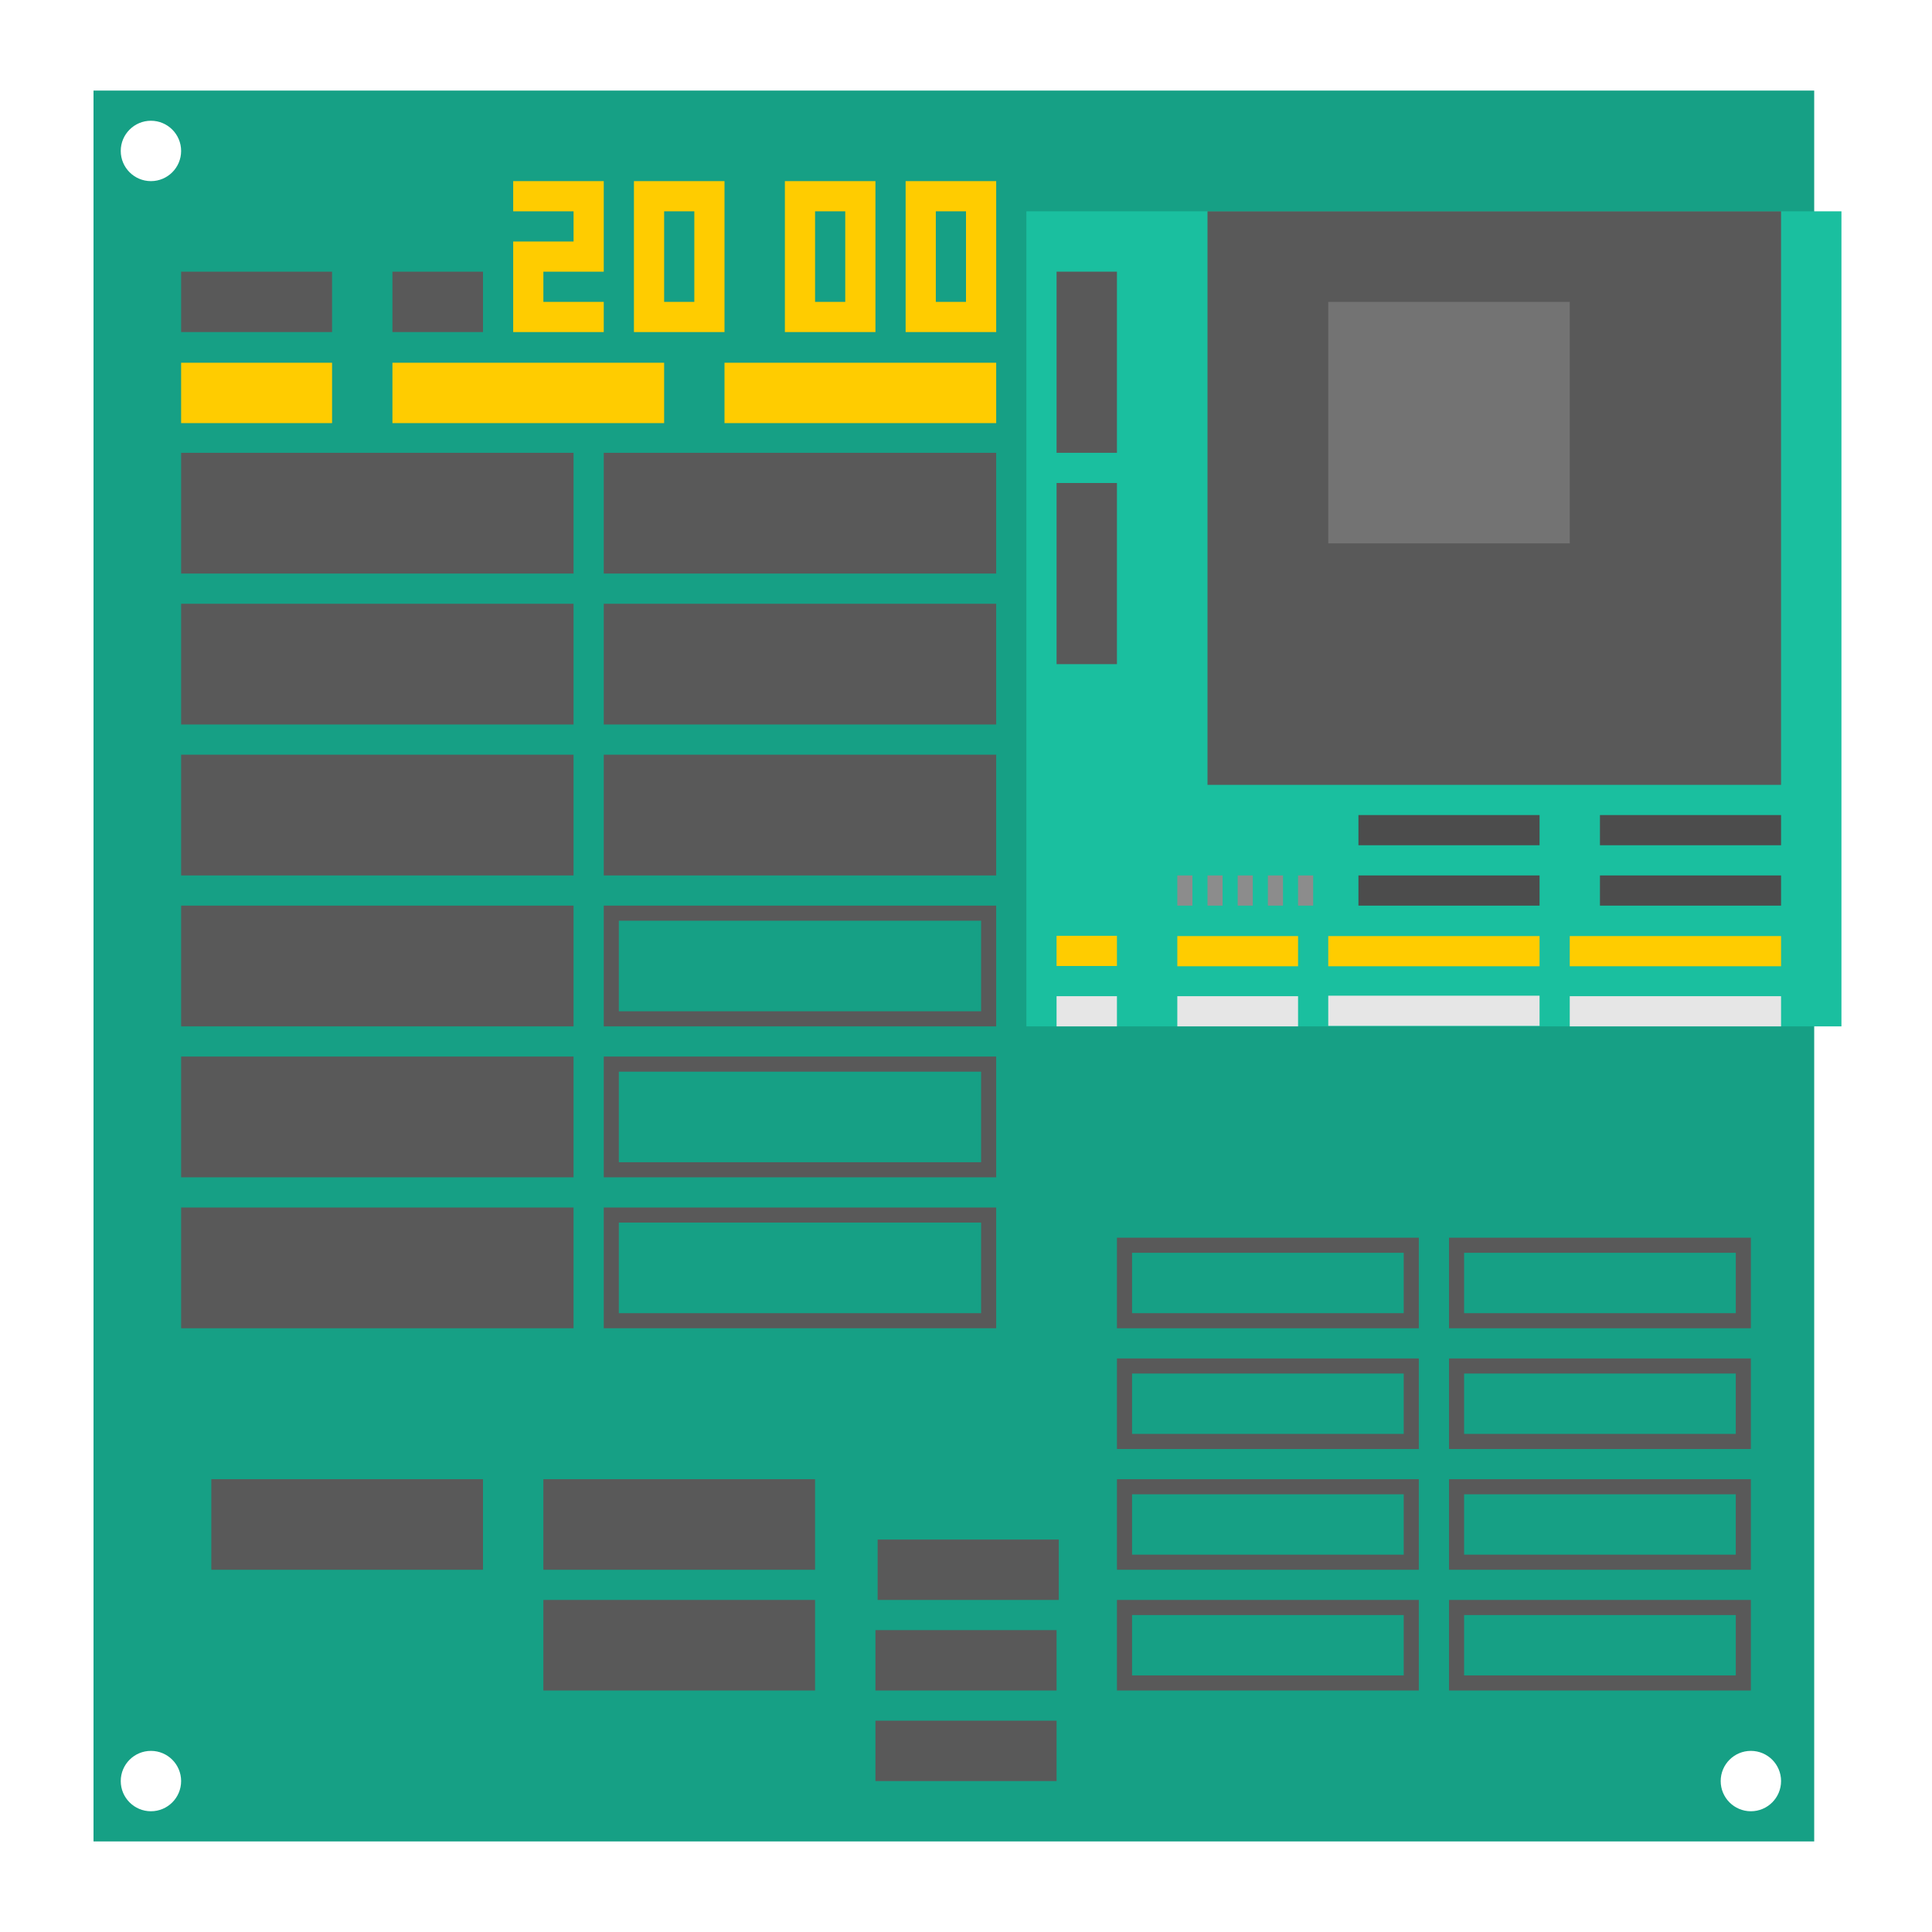
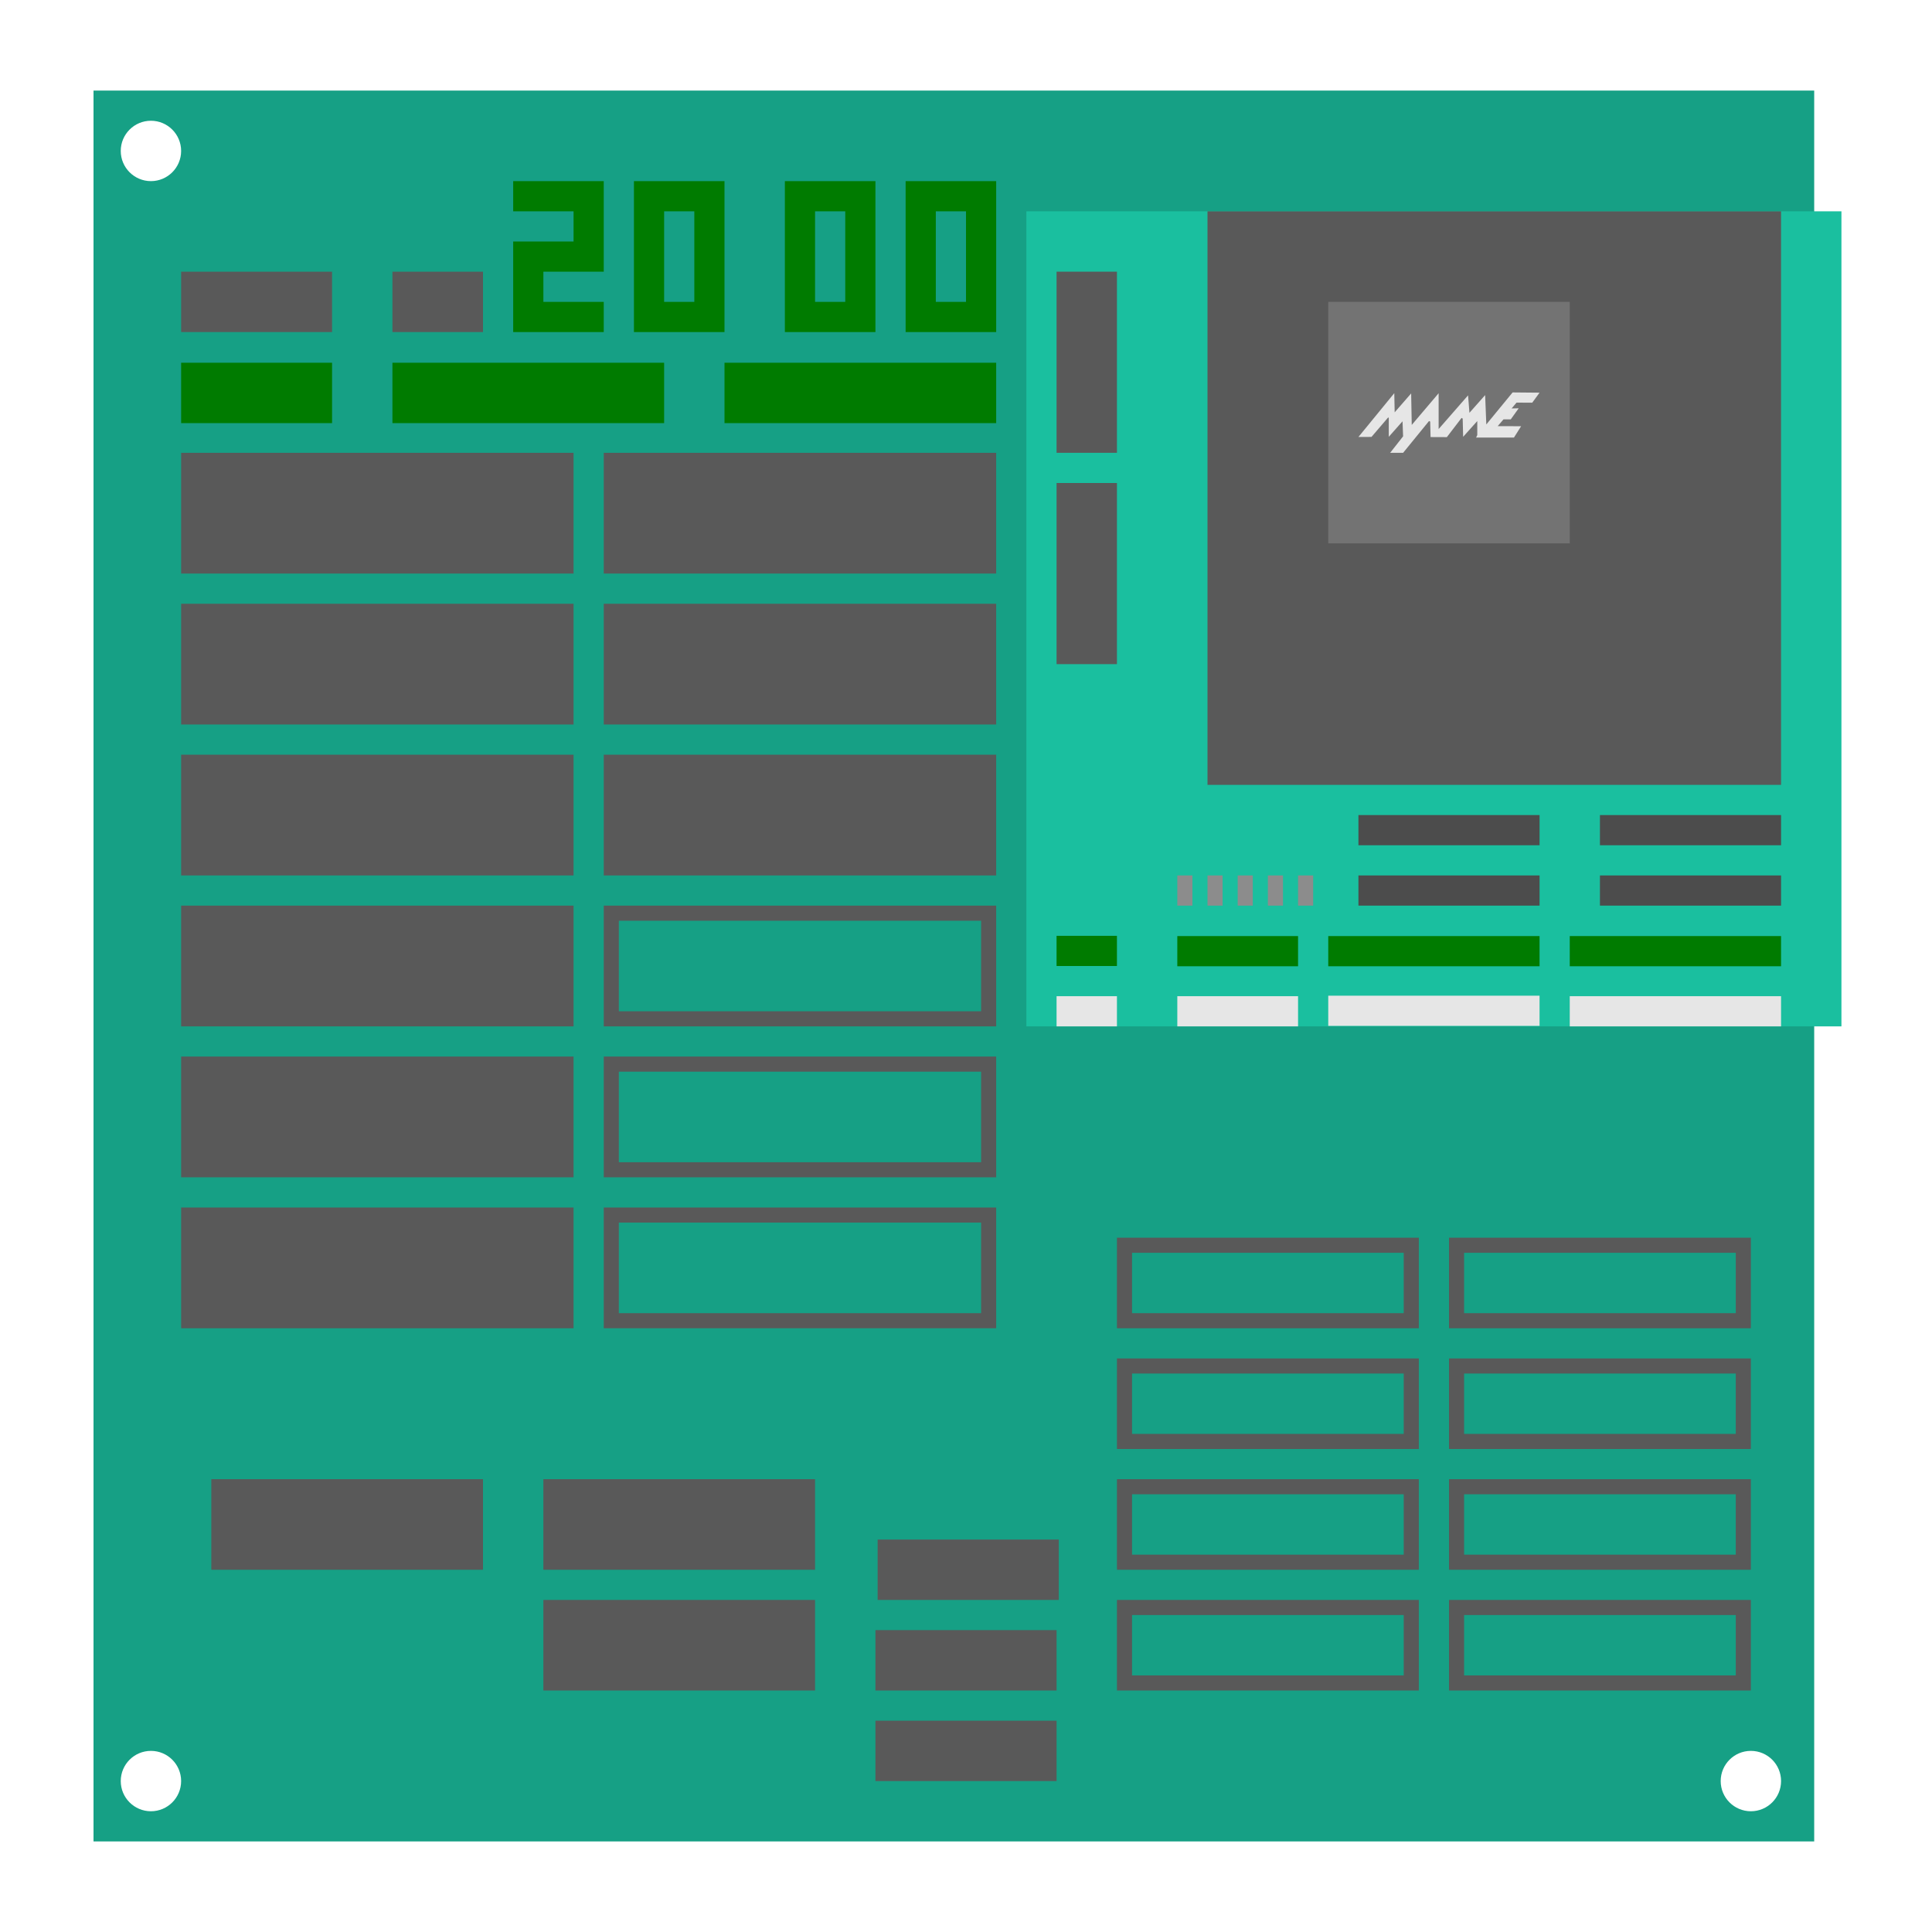
<svg xmlns="http://www.w3.org/2000/svg" viewBox="0 0 341.333 341.333" height="341.333" width="341.333" xml:space="preserve" id="svg2" version="1.1">
  <defs id="defs6">
    <clipPath id="clipPath18" clipPathUnits="userSpaceOnUse">
      <path id="path16" d="M 0,256 H 256 V 0 H 0 Z" />
    </clipPath>
    <clipPath id="clipPath26" clipPathUnits="userSpaceOnUse">
      <path id="path24" d="M 4,252 H 252 V 4 H 4 Z" />
    </clipPath>
+     <pattern y="0" x="0" height="6" width="6" patternUnits="userSpaceOnUse" id="EMFhbasepattern" />
  </defs>
  <g id="g36" transform="matrix(1.333333,0,0,-1.333333,309.3333,320)">
    <path d="M 0,0 C -2.209,0 -4,1.791 -4,4 -4,6.209 -2.209,8 0,8 2.209,8 4,6.209 4,4 4,1.791 2.209,0 0,0 m -212,216 c -2.209,0 -4,1.791 -4,4 0,2.209 1.791,4 4,4 2.209,0 4,-1.791 4,-4 0,-2.209 -1.791,-4 -4,-4 m 0,-216 c -2.209,0 -4,1.791 -4,4 0,2.209 1.791,4 4,4 2.209,0 4,-1.791 4,-4 0,-2.209 -1.791,-4 -4,-4 m -7.609,-4 h 228 v 232 h -228 z" style="fill:#16a085;fill-opacity:1;fill-rule:nonzero;stroke:none" id="path38" />
  </g>
  <path d="m 325.333,181.333 h -144 V 37.333 h 144 z" style="fill:#1abf9f;fill-opacity:1;fill-rule:nonzero;stroke:none;stroke-width:1.333" id="path40" />
  <path d="M 314.667,138.667 H 213.333 V 37.333 h 101.333 z" style="fill:#595959;fill-opacity:1;fill-rule:nonzero;stroke:none;stroke-width:1.333" id="path42" />
  <path d="M 277.333,96 H 234.667 V 53.333 h 42.667 z" style="fill:#737373;fill-opacity:1;fill-rule:nonzero;stroke:none;stroke-width:1.333" id="path44" />
  <path d="M 197.333,80 H 186.667 V 48 h 10.667 z" style="fill:#595959;fill-opacity:1;fill-rule:nonzero;stroke:none;stroke-width:1.333" id="path46" />
  <path d="M 197.333,117.333 H 186.667 V 85.333 h 10.667 z" style="fill:#595959;fill-opacity:1;fill-rule:nonzero;stroke:none;stroke-width:1.333" id="path48" />
  <path d="M 272,181.245 H 234.667 V 175.912 h 37.333 z" style="fill:#e6e6e6;fill-opacity:1;fill-rule:nonzero;stroke:none;stroke-width:1.333" id="path50" />
  <path d="M 229.333,181.333 H 208 V 176 h 21.333 z" style="fill:#e6e6e6;fill-opacity:1;fill-rule:nonzero;stroke:none;stroke-width:1.333" id="path52" />
  <path d="M 197.333,181.333 H 186.667 V 176 h 10.667 z" style="fill:#e6e6e6;fill-opacity:1;fill-rule:nonzero;stroke:none;stroke-width:1.333" id="path54" />
  <path d="M 314.667,181.333 H 277.333 V 176 h 37.333 z" style="fill:#e6e6e6;fill-opacity:1;fill-rule:nonzero;stroke:none;stroke-width:1.333" id="path56" />
-   <path d="M 272,170.713 H 234.667 V 165.38 h 37.333 z" style="fill:#ffcc00;fill-opacity:1;fill-rule:nonzero;stroke:none;stroke-width:1.333" id="path58" />
-   <path d="M 229.333,170.713 H 208 V 165.38 h 21.333 z" style="fill:#ffcc00;fill-opacity:1;fill-rule:nonzero;stroke:none;stroke-width:1.333" id="path60" />
-   <path d="m 197.333,170.667 h -10.667 v -5.333 h 10.667 z" style="fill:#ffcc00;fill-opacity:1;fill-rule:nonzero;stroke:none;stroke-width:1.333" id="path62" />
-   <path d="M 314.667,170.713 H 277.333 V 165.38 h 37.333 z" style="fill:#ffcc00;fill-opacity:1;fill-rule:nonzero;stroke:none;stroke-width:1.333" id="path64" />
-   <path d="M 58.667,74.753 H 32 V 64.087 h 26.667 z" style="fill:#ffcc00;fill-opacity:1;fill-rule:nonzero;stroke:none;stroke-width:1.333" id="path66" />
-   <path d="M 117.333,74.753 H 69.333 V 64.087 h 48 z" style="fill:#ffcc00;fill-opacity:1;fill-rule:nonzero;stroke:none;stroke-width:1.333" id="path68" />
-   <path d="M 176,74.753 H 128 V 64.087 h 48 z" style="fill:#ffcc00;fill-opacity:1;fill-rule:nonzero;stroke:none;stroke-width:1.333" id="path70" />
+   <path d="M 272,170.713 H 234.667 V 165.38 h 37.333 z" style="fill:#007b00;fill-opacity:1;fill-rule:nonzero;stroke:none;stroke-width:1.333" id="path58" />
+   <path d="M 229.333,170.713 H 208 V 165.38 h 21.333 z" style="fill:#007b00;fill-opacity:1;fill-rule:nonzero;stroke:none;stroke-width:1.333" id="path60" />
+   <path d="m 197.333,170.667 h -10.667 v -5.333 h 10.667 z" style="fill:#007b00;fill-opacity:1;fill-rule:nonzero;stroke:none;stroke-width:1.333" id="path62" />
+   <path d="M 314.667,170.713 H 277.333 V 165.38 h 37.333 z" style="fill:#007b00;fill-opacity:1;fill-rule:nonzero;stroke:none;stroke-width:1.333" id="path64" />
+   <path d="M 58.667,74.753 H 32 V 64.087 h 26.667 z" style="fill:#007b00;fill-opacity:1;fill-rule:nonzero;stroke:none;stroke-width:1.333" id="path66" />
+   <path d="M 117.333,74.753 H 69.333 V 64.087 h 48 z" style="fill:#007b00;fill-opacity:1;fill-rule:nonzero;stroke:none;stroke-width:1.333" id="path68" />
+   <path d="M 176,74.753 H 128 V 64.087 h 48 z" style="fill:#007b00;fill-opacity:1;fill-rule:nonzero;stroke:none;stroke-width:1.333" id="path70" />
  <path d="m 272,149.333 h -32 V 144 h 32 z" style="fill:#4c4c4c;fill-opacity:1;fill-rule:nonzero;stroke:none;stroke-width:1.333" id="path72" />
  <path d="m 272,160 h -32 v -5.333 h 32 z" style="fill:#4c4c4c;fill-opacity:1;fill-rule:nonzero;stroke:none;stroke-width:1.333" id="path74" />
  <path d="m 314.667,149.333 h -32 V 144 h 32 z" style="fill:#4c4c4c;fill-opacity:1;fill-rule:nonzero;stroke:none;stroke-width:1.333" id="path76" />
  <path d="m 314.667,160 h -32 v -5.333 h 32 z" style="fill:#4c4c4c;fill-opacity:1;fill-rule:nonzero;stroke:none;stroke-width:1.333" id="path78" />
  <path d="m 210.667,160 h -2.667 v -5.333 h 2.667 z" style="fill:#8c8c8c;fill-opacity:1;fill-rule:nonzero;stroke:none;stroke-width:1.333" id="path80" />
  <path d="m 216,160 h -2.667 v -5.333 h 2.667 z" style="fill:#8c8c8c;fill-opacity:1;fill-rule:nonzero;stroke:none;stroke-width:1.333" id="path82" />
  <path d="m 221.333,160 h -2.667 v -5.333 h 2.667 z" style="fill:#8c8c8c;fill-opacity:1;fill-rule:nonzero;stroke:none;stroke-width:1.333" id="path84" />
  <path d="m 226.667,160 h -2.667 v -5.333 h 2.667 z" style="fill:#8c8c8c;fill-opacity:1;fill-rule:nonzero;stroke:none;stroke-width:1.333" id="path86" />
  <path d="m 232,160 h -2.667 v -5.333 h 2.667 z" style="fill:#8c8c8c;fill-opacity:1;fill-rule:nonzero;stroke:none;stroke-width:1.333" id="path88" />
  <path d="M 101.333,101.333 H 32 V 80 h 69.333 z" style="fill:#595959;fill-opacity:1;fill-rule:nonzero;stroke:none;stroke-width:1.333" id="path90" />
  <path d="M 176,101.333 H 106.667 V 80 H 176 Z" style="fill:#595959;fill-opacity:1;fill-rule:nonzero;stroke:none;stroke-width:1.333" id="path92" />
  <path d="M 101.333,128 H 32 v -21.333 h 69.333 z" style="fill:#595959;fill-opacity:1;fill-rule:nonzero;stroke:none;stroke-width:1.333" id="path94" />
  <path d="M 176,128 H 106.667 V 106.667 H 176 Z" style="fill:#595959;fill-opacity:1;fill-rule:nonzero;stroke:none;stroke-width:1.333" id="path96" />
  <path d="M 101.333,154.667 H 32 v -21.333 h 69.333 z" style="fill:#595959;fill-opacity:1;fill-rule:nonzero;stroke:none;stroke-width:1.333" id="path98" />
  <path d="M 176,154.667 H 106.667 V 133.333 H 176 Z" style="fill:#595959;fill-opacity:1;fill-rule:nonzero;stroke:none;stroke-width:1.333" id="path100" />
  <path d="M 101.333,181.333 H 32 V 160 h 69.333 z" style="fill:#595959;fill-opacity:1;fill-rule:nonzero;stroke:none;stroke-width:1.333" id="path102" />
  <path d="m 176,160 h -69.333 v 21.333 H 176 Z m -2.667,18.667 h -64 v -16 h 64 z" style="fill:#595959;fill-opacity:1;fill-rule:nonzero;stroke:none;stroke-width:1.333" id="path104" />
  <path d="M 101.333,208 H 32 v -21.333 h 69.333 z" style="fill:#595959;fill-opacity:1;fill-rule:nonzero;stroke:none;stroke-width:1.333" id="path106" />
  <path d="M 176,186.667 H 106.667 V 208 H 176 Z m -2.667,18.667 h -64 v -16 h 64 z" style="fill:#595959;fill-opacity:1;fill-rule:nonzero;stroke:none;stroke-width:1.333" id="path108" />
  <path d="M 101.333,234.667 H 32 v -21.333 h 69.333 z" style="fill:#595959;fill-opacity:1;fill-rule:nonzero;stroke:none;stroke-width:1.333" id="path110" />
  <path d="m 176,213.333 h -69.333 v 21.333 H 176 Z M 173.333,232 h -64 v -16 h 64 z" style="fill:#595959;fill-opacity:1;fill-rule:nonzero;stroke:none;stroke-width:1.333" id="path112" />
  <path d="M 85.333,277.333 H 37.333 v -16 h 48 z" style="fill:#595959;fill-opacity:1;fill-rule:nonzero;stroke:none;stroke-width:1.333" id="path114" />
  <path d="M 144,277.333 H 96 v -16 H 144 Z" style="fill:#595959;fill-opacity:1;fill-rule:nonzero;stroke:none;stroke-width:1.333" id="path116" />
  <path d="M 144,298.667 H 96 v -16 H 144 Z" style="fill:#595959;fill-opacity:1;fill-rule:nonzero;stroke:none;stroke-width:1.333" id="path118" />
  <path d="m 250.667,218.667 h -53.333 v 16 h 53.333 z M 248,232 H 200 v -10.667 h 48 z" style="fill:#595959;fill-opacity:1;fill-rule:nonzero;stroke:none;stroke-width:1.333" id="path120" />
  <path d="m 250.667,240 h -53.333 v 16 h 53.333 z m -2.667,13.333 H 200 v -10.667 h 48 z" style="fill:#595959;fill-opacity:1;fill-rule:nonzero;stroke:none;stroke-width:1.333" id="path122" />
  <path d="m 250.667,261.333 h -53.333 v 16 h 53.333 z m -2.667,13.333 H 200 V 264 h 48 z" style="fill:#595959;fill-opacity:1;fill-rule:nonzero;stroke:none;stroke-width:1.333" id="path124" />
  <path d="m 250.667,282.667 h -53.333 v 16 h 53.333 z M 248,296 H 200 v -10.667 h 48 z" style="fill:#595959;fill-opacity:1;fill-rule:nonzero;stroke:none;stroke-width:1.333" id="path126" />
  <path d="m 309.333,218.667 h -53.333 v 16 h 53.333 z M 306.667,232 h -48 v -10.667 h 48 z" style="fill:#595959;fill-opacity:1;fill-rule:nonzero;stroke:none;stroke-width:1.333" id="path128" />
  <path d="m 309.333,240 h -53.333 v 16 h 53.333 z m -2.667,13.333 h -48 v -10.667 h 48 z" style="fill:#595959;fill-opacity:1;fill-rule:nonzero;stroke:none;stroke-width:1.333" id="path130" />
  <path d="m 309.333,261.333 h -53.333 v 16 h 53.333 z m -2.667,13.333 h -48 V 264 h 48 z" style="fill:#595959;fill-opacity:1;fill-rule:nonzero;stroke:none;stroke-width:1.333" id="path132" />
  <path d="m 309.333,282.667 h -53.333 v 16 h 53.333 z M 306.667,296 h -48 v -10.667 h 48 z" style="fill:#595959;fill-opacity:1;fill-rule:nonzero;stroke:none;stroke-width:1.333" id="path134" />
  <path d="m 187.056,282.667 h -32 V 272 h 32 z" style="fill:#595959;fill-opacity:1;fill-rule:nonzero;stroke:none;stroke-width:1.333" id="path136" />
  <path d="m 186.667,298.667 h -32 V 288 h 32 z" style="fill:#595959;fill-opacity:1;fill-rule:nonzero;stroke:none;stroke-width:1.333" id="path138" />
  <path d="m 186.667,314.667 h -32 V 304 h 32 z" style="fill:#595959;fill-opacity:1;fill-rule:nonzero;stroke:none;stroke-width:1.333" id="path140" />
  <path d="M 58.667,58.667 H 32 V 48 h 26.667 z" style="fill:#595959;fill-opacity:1;fill-rule:nonzero;stroke:none;stroke-width:1.333" id="path142" />
  <path d="M 85.333,58.667 H 69.333 V 48 h 16 z" style="fill:#595959;fill-opacity:1;fill-rule:nonzero;stroke:none;stroke-width:1.333" id="path144" />
-   <g id="g146" transform="matrix(1.333333,0,0,-1.333333,90.66666,37.33334)" style="fill:#ffcc00">
-     <path d="M 0,0 H 8 V -4 H 0 v -4 -8 h 4 8 v 4 H 4 v 4 h 4 4 V 0 4 H 0 Z" style="fill:#ffcc00;fill-opacity:1;fill-rule:nonzero;stroke:none" id="path148" />
+   <g id="g146" transform="matrix(1.333333,0,0,-1.333333,90.66666,37.33334)" style="fill:#007b00;fill-opacity:1">
+     <path d="M 0,0 H 8 V -4 H 0 v -4 -8 h 4 8 v 4 H 4 v 4 h 4 4 V 0 4 H 0 Z" style="fill:#007b00;fill-opacity:1;fill-rule:nonzero;stroke:none" id="path148" />
  </g>
-   <path d="m 122.667,53.333 h -5.333 V 37.333 h 5.333 z M 117.333,32 H 112 v 26.667 h 5.333 5.333 H 128 V 32 h -5.333 z" style="fill:#ffcc00;fill-opacity:1;fill-rule:nonzero;stroke:none;stroke-width:1.333" id="path150-2" />
-   <path d="M 149.333,53.333 H 144 V 37.333 h 5.333 z M 138.667,32 v 5.333 21.333 H 144 154.667 V 53.333 37.333 32 Z" style="fill:#ffcc00;fill-opacity:1;fill-rule:nonzero;stroke:none;stroke-width:1.333" id="path152-5" />
-   <path id="path904" style="fill:#ffcc00;fill-opacity:1;fill-rule:nonzero;stroke:none;stroke-width:1.333" d="m 170.667,53.333 h -5.333 V 37.333 h 5.333 z M 160,32 v 5.333 21.333 H 165.333 176 V 53.333 37.333 32 Z" />
+   <path d="m 122.667,53.333 h -5.333 V 37.333 h 5.333 z M 117.333,32 H 112 v 26.667 h 5.333 5.333 H 128 V 32 h -5.333 z" style="fill:#007b00;fill-opacity:1;fill-rule:nonzero;stroke:none;stroke-width:1.333" id="path150-2" />
+   <path d="M 149.333,53.333 H 144 V 37.333 h 5.333 z M 138.667,32 v 5.333 21.333 H 144 154.667 V 53.333 37.333 32 Z" style="fill:#007b00;fill-opacity:1;fill-rule:nonzero;stroke:none;stroke-width:1.333" id="path152-5" />
+   <path id="path904" style="fill:#007b00;fill-opacity:1;fill-rule:nonzero;stroke:none;stroke-width:1.333" d="m 170.667,53.333 h -5.333 V 37.333 h 5.333 z M 160,32 v 5.333 21.333 H 165.333 176 V 53.333 37.333 32 Z" />
+   <path id="path150-6" style="fill:#e6e6e6;fill-opacity:1;fill-rule:nonzero;stroke:none;stroke-width:1.333" d="m 240,77.201 6.333,-7.74 0.069,3.385 2.912,-3.341 0.104,5.568 4.749,-5.597 v 6.325 l 5.201,-5.953 0.243,3.084 2.773,-3.128 0.208,5.184 4.645,-5.655 4.761,0.043 -1.295,1.771 -2.773,-0.015 -0.867,1.029 1.248,-0.029 -1.399,1.956 h -1.283 l -1.028,1.2 4.137,0.015 -1.26,1.999 h -6.691 l 0.208,-0.428 v -2.485 l -2.497,2.785 -0.08,-3.213 -0.197,-0.128 -2.6,3.397 -2.877,-0.013 -0.069,-2.743 -0.208,-0.085 -4.576,5.612 h -2.288 l 2.288,-2.913 -0.104,-2.656 -2.427,2.743 v -3.313 l -0.093,-0.128 -2.959,3.455 z" />
</svg>
